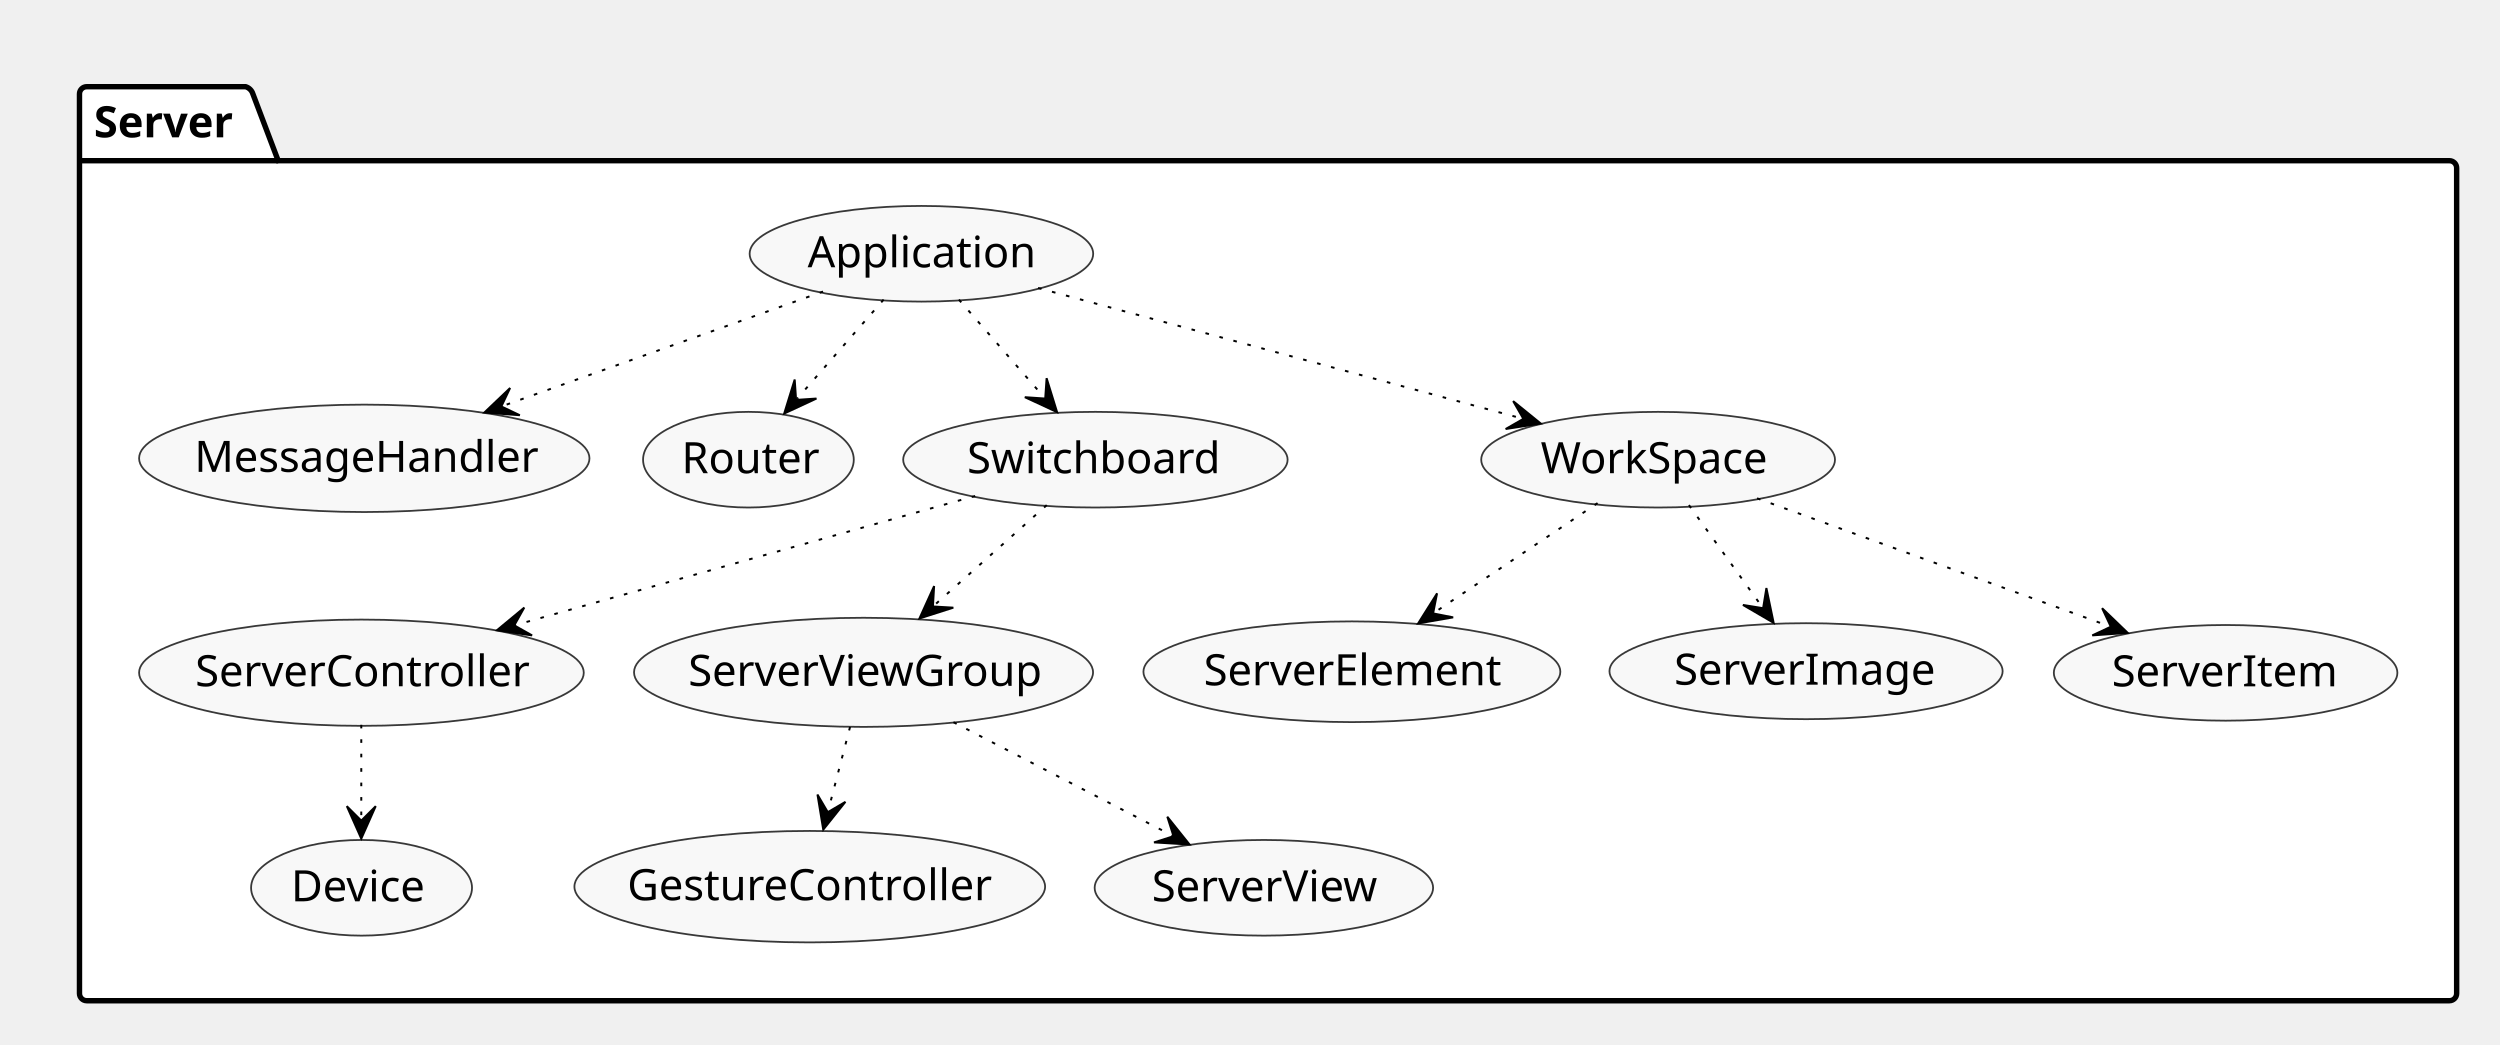
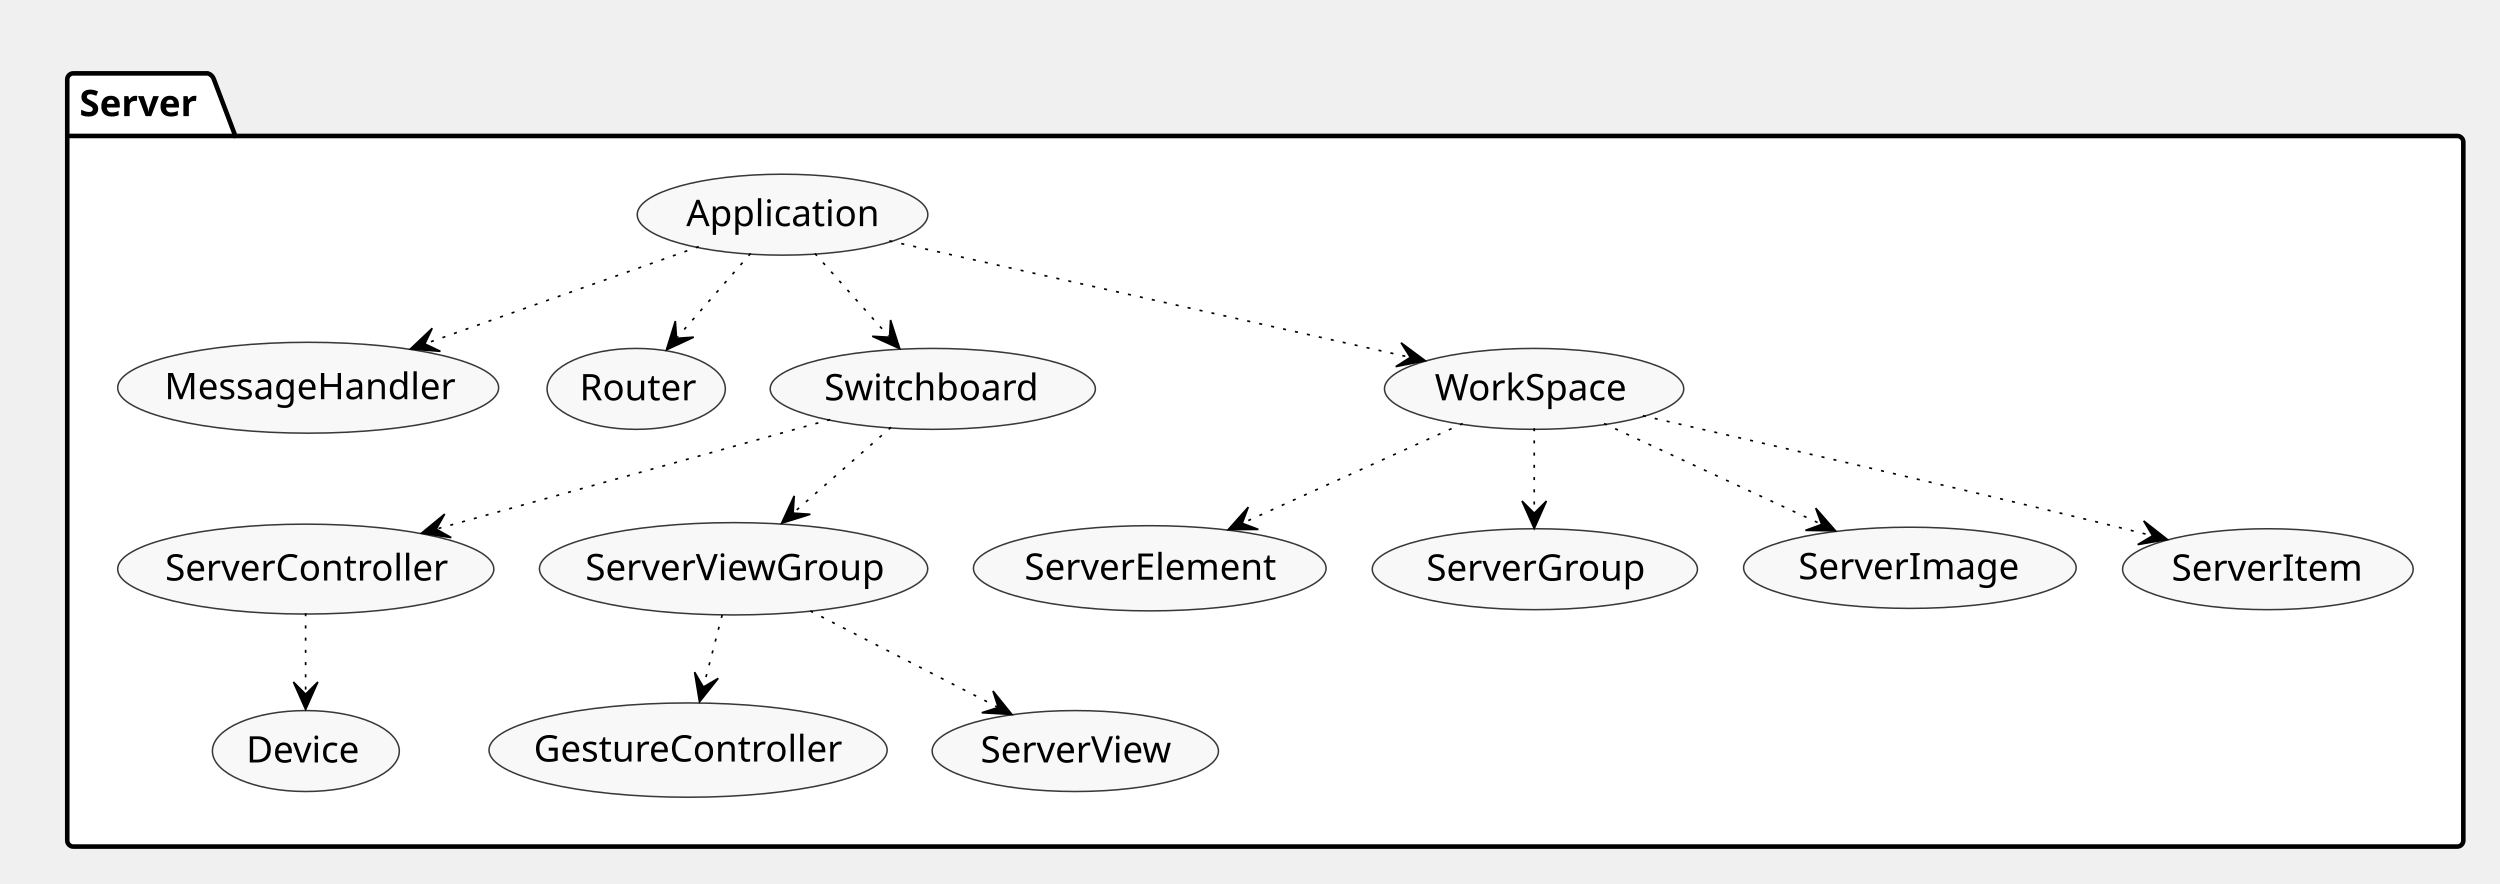
- <svg xmlns="http://www.w3.org/2000/svg" contentScriptType="application/ecmascript" contentStyleType="text/css" height="289px" preserveAspectRatio="none" style="width:692px;height:289px;" version="1.1" viewBox="0 0 692 289" width="692px" zoomAndPan="magnify">
+ <svg xmlns="http://www.w3.org/2000/svg" contentScriptType="application/ecmascript" contentStyleType="text/css" height="289px" preserveAspectRatio="none" style="width:818px;height:289px;" version="1.1" viewBox="0 0 818 289" width="818px" zoomAndPan="magnify">
  <defs />
  <g>
-     <path d="M24,24 L68,24 A3,3 0 0 1 70,26 L77,44.484 L678,44.484 A2,2 0 0 1 680,46.484 L680,275 A2,2 0 0 1 678,277 L24,277 A2,2 0 0 1 22,275 L22,26 A2,2 0 0 1 24,24 " fill="#FFFFFF" style="stroke: #000000; stroke-width: 1.5;" />
+     <path d="M24,24 L68,24 A3,3 0 0 1 70,26 L77,44.484 L804,44.484 A2,2 0 0 1 806,46.484 L806,275 A2,2 0 0 1 804,277 L24,277 A2,2 0 0 1 22,275 L22,26 A2,2 0 0 1 24,24 " fill="#FFFFFF" style="stroke: #000000; stroke-width: 1.5;" />
    <line style="stroke: #000000; stroke-width: 1.5;" x1="22" x2="77" y1="44.484" y2="44.484" />
    <text fill="#000000" font-family="Tahoma, sans-serif" font-size="12" font-weight="bold" lengthAdjust="spacingAndGlyphs" textLength="42" x="26" y="38.006">Server</text>
-     <ellipse cx="255.048" cy="70.242" fill="#F8F8F8" rx="47.548" ry="13.242" style="stroke: #383838; stroke-width: 0.5;" />
-     <text fill="#000000" font-family="Tahoma, sans-serif" font-size="12" lengthAdjust="spacingAndGlyphs" textLength="63" x="223.548" y="73.984">Application</text>
+     <ellipse cx="256.048" cy="70.242" fill="#F8F8F8" rx="47.548" ry="13.242" style="stroke: #383838; stroke-width: 0.5;" />
+     <text fill="#000000" font-family="Tahoma, sans-serif" font-size="12" lengthAdjust="spacingAndGlyphs" textLength="63" x="224.548" y="73.984">Application</text>
    <ellipse cx="100.077" cy="245.742" fill="#F8F8F8" rx="30.577" ry="13.242" style="stroke: #383838; stroke-width: 0.5;" />
    <text fill="#000000" font-family="Tahoma, sans-serif" font-size="12" lengthAdjust="spacingAndGlyphs" textLength="39" x="80.577" y="249.484">Device</text>
-     <ellipse cx="224.141" cy="245.428" fill="#F8F8F8" rx="65.141" ry="15.428" style="stroke: #383838; stroke-width: 0.5;" />
-     <text fill="#000000" font-family="Tahoma, sans-serif" font-size="12" lengthAdjust="spacingAndGlyphs" textLength="101" x="173.641" y="249.17">GestureController</text>
+     <ellipse cx="225.141" cy="245.428" fill="#F8F8F8" rx="65.141" ry="15.428" style="stroke: #383838; stroke-width: 0.5;" />
+     <text fill="#000000" font-family="Tahoma, sans-serif" font-size="12" lengthAdjust="spacingAndGlyphs" textLength="101" x="174.641" y="249.17">GestureController</text>
    <ellipse cx="100.832" cy="126.866" fill="#F8F8F8" rx="62.331" ry="14.866" style="stroke: #383838; stroke-width: 0.5;" />
    <text fill="#000000" font-family="Tahoma, sans-serif" font-size="12" lengthAdjust="spacingAndGlyphs" textLength="94" x="53.831" y="130.608">MessageHandler</text>
-     <ellipse cx="207.163" cy="127.242" fill="#F8F8F8" rx="29.163" ry="13.242" style="stroke: #383838; stroke-width: 0.5;" />
-     <text fill="#000000" font-family="Tahoma, sans-serif" font-size="12" lengthAdjust="spacingAndGlyphs" textLength="37" x="188.663" y="130.984">Router</text>
+     <ellipse cx="208.163" cy="127.242" fill="#F8F8F8" rx="29.163" ry="13.242" style="stroke: #383838; stroke-width: 0.5;" />
+     <text fill="#000000" font-family="Tahoma, sans-serif" font-size="12" lengthAdjust="spacingAndGlyphs" textLength="37" x="189.663" y="130.984">Router</text>
    <ellipse cx="100.043" cy="186.208" fill="#F8F8F8" rx="61.543" ry="14.709" style="stroke: #383838; stroke-width: 0.5;" />
    <text fill="#000000" font-family="Tahoma, sans-serif" font-size="12" lengthAdjust="spacingAndGlyphs" textLength="92" x="54.043" y="189.951">ServerController</text>
-     <ellipse cx="374.201" cy="185.94" fill="#F8F8F8" rx="57.701" ry="13.94" style="stroke: #383838; stroke-width: 0.5;" />
-     <text fill="#000000" font-family="Tahoma, sans-serif" font-size="12" lengthAdjust="spacingAndGlyphs" textLength="82" x="333.201" y="189.682">ServerElement</text>
-     <ellipse cx="499.915" cy="185.783" fill="#F8F8F8" rx="54.415" ry="13.283" style="stroke: #383838; stroke-width: 0.5;" />
-     <text fill="#000000" font-family="Tahoma, sans-serif" font-size="12" lengthAdjust="spacingAndGlyphs" textLength="73" x="463.415" y="189.525">ServerImage</text>
-     <ellipse cx="616.048" cy="186.242" fill="#F8F8F8" rx="47.548" ry="13.242" style="stroke: #383838; stroke-width: 0.5;" />
-     <text fill="#000000" font-family="Tahoma, sans-serif" font-size="12" lengthAdjust="spacingAndGlyphs" textLength="63" x="584.548" y="189.984">ServerItem</text>
-     <ellipse cx="349.841" cy="245.742" fill="#F8F8F8" rx="46.841" ry="13.242" style="stroke: #383838; stroke-width: 0.5;" />
-     <text fill="#000000" font-family="Tahoma, sans-serif" font-size="12" lengthAdjust="spacingAndGlyphs" textLength="62" x="318.841" y="249.484">ServerView</text>
-     <ellipse cx="239.027" cy="186.105" fill="#F8F8F8" rx="63.527" ry="15.105" style="stroke: #383838; stroke-width: 0.5;" />
-     <text fill="#000000" font-family="Tahoma, sans-serif" font-size="12" lengthAdjust="spacingAndGlyphs" textLength="97" x="190.527" y="189.847">ServerViewGroup</text>
-     <ellipse cx="303.205" cy="127.242" fill="#F8F8F8" rx="53.205" ry="13.242" style="stroke: #383838; stroke-width: 0.5;" />
-     <text fill="#000000" font-family="Tahoma, sans-serif" font-size="12" lengthAdjust="spacingAndGlyphs" textLength="71" x="267.705" y="130.984">Switchboard</text>
-     <ellipse cx="458.962" cy="127.242" fill="#F8F8F8" rx="48.962" ry="13.242" style="stroke: #383838; stroke-width: 0.5;" />
-     <text fill="#000000" font-family="Tahoma, sans-serif" font-size="12" lengthAdjust="spacingAndGlyphs" textLength="65" x="426.462" y="130.984">WorkSpace</text>
-     <path d="M227.822,80.706 C203.192,89.503 166.642,102.556 139.099,112.393 " fill="none" id="Application-MessageHandler" style="stroke: #000000; stroke-width: 0.55; stroke-dasharray: 1.0,3.0;" />
-     <polygon fill="#000000" points="134.066,114.191,143.887,114.931,138.775,112.51,141.197,107.397,134.066,114.191" style="stroke: #000000; stroke-width: 0.55;" />
-     <path d="M244.585,82.934 C237.571,90.971 228.249,101.652 220.644,110.366 " fill="none" id="Application-Router" style="stroke: #000000; stroke-width: 0.55; stroke-dasharray: 1.0,3.0;" />
-     <polygon fill="#000000" points="217.066,114.466,225.998,110.317,220.354,110.699,219.971,105.055,217.066,114.466" style="stroke: #000000; stroke-width: 0.55;" />
-     <path d="M265.415,82.934 C272.334,90.862 281.499,101.364 289.047,110.012 " fill="none" id="Application-Switchboard" style="stroke: #000000; stroke-width: 0.55; stroke-dasharray: 1.0,3.0;" />
-     <polygon fill="#000000" points="292.605,114.089,289.7,104.678,289.317,110.322,283.673,109.939,292.605,114.089" style="stroke: #000000; stroke-width: 0.55;" />
-     <path d="M287.324,79.715 C323.774,89.542 382.962,105.5 421.437,115.873 " fill="none" id="Application-WorkSpace" style="stroke: #000000; stroke-width: 0.55; stroke-dasharray: 1.0,3.0;" />
-     <polygon fill="#000000" points="426.49,117.235,418.841,111.03,421.662,115.933,416.759,118.754,426.49,117.235" style="stroke: #000000; stroke-width: 0.55;" />
+     <ellipse cx="376.201" cy="185.94" fill="#F8F8F8" rx="57.701" ry="13.94" style="stroke: #383838; stroke-width: 0.5;" />
+     <text fill="#000000" font-family="Tahoma, sans-serif" font-size="12" lengthAdjust="spacingAndGlyphs" textLength="82" x="335.201" y="189.682">ServerElement</text>
+     <ellipse cx="502.205" cy="186.242" fill="#F8F8F8" rx="53.205" ry="13.242" style="stroke: #383838; stroke-width: 0.5;" />
+     <text fill="#000000" font-family="Tahoma, sans-serif" font-size="12" lengthAdjust="spacingAndGlyphs" textLength="71" x="466.705" y="189.984">ServerGroup</text>
+     <ellipse cx="624.915" cy="185.783" fill="#F8F8F8" rx="54.415" ry="13.283" style="stroke: #383838; stroke-width: 0.5;" />
+     <text fill="#000000" font-family="Tahoma, sans-serif" font-size="12" lengthAdjust="spacingAndGlyphs" textLength="73" x="588.415" y="189.525">ServerImage</text>
+     <ellipse cx="742.048" cy="186.242" fill="#F8F8F8" rx="47.548" ry="13.242" style="stroke: #383838; stroke-width: 0.5;" />
+     <text fill="#000000" font-family="Tahoma, sans-serif" font-size="12" lengthAdjust="spacingAndGlyphs" textLength="63" x="710.548" y="189.984">ServerItem</text>
+     <ellipse cx="351.841" cy="245.742" fill="#F8F8F8" rx="46.841" ry="13.242" style="stroke: #383838; stroke-width: 0.5;" />
+     <text fill="#000000" font-family="Tahoma, sans-serif" font-size="12" lengthAdjust="spacingAndGlyphs" textLength="62" x="320.841" y="249.484">ServerView</text>
+     <ellipse cx="240.027" cy="186.105" fill="#F8F8F8" rx="63.527" ry="15.105" style="stroke: #383838; stroke-width: 0.5;" />
+     <text fill="#000000" font-family="Tahoma, sans-serif" font-size="12" lengthAdjust="spacingAndGlyphs" textLength="97" x="191.527" y="189.847">ServerViewGroup</text>
+     <ellipse cx="305.205" cy="127.242" fill="#F8F8F8" rx="53.205" ry="13.242" style="stroke: #383838; stroke-width: 0.5;" />
+     <text fill="#000000" font-family="Tahoma, sans-serif" font-size="12" lengthAdjust="spacingAndGlyphs" textLength="71" x="269.705" y="130.984">Switchboard</text>
+     <ellipse cx="501.962" cy="127.242" fill="#F8F8F8" rx="48.962" ry="13.242" style="stroke: #383838; stroke-width: 0.5;" />
+     <text fill="#000000" font-family="Tahoma, sans-serif" font-size="12" lengthAdjust="spacingAndGlyphs" textLength="65" x="469.462" y="130.984">WorkSpace</text>
+     <path d="M228.646,80.706 C203.753,89.539 166.763,102.665 139.002,112.516 " fill="none" id="Application-MessageHandler" style="stroke: #000000; stroke-width: 0.55; stroke-dasharray: 1.0,3.0;" />
+     <polygon fill="#000000" points="134.28,114.191,144.1,114.95,138.992,112.519,141.423,107.411,134.28,114.191" style="stroke: #000000; stroke-width: 0.55;" />
+     <path d="M245.585,82.934 C238.571,90.971 229.249,101.652 221.644,110.366 " fill="none" id="Application-Router" style="stroke: #000000; stroke-width: 0.55; stroke-dasharray: 1.0,3.0;" />
+     <polygon fill="#000000" points="218.066,114.466,226.998,110.317,221.354,110.699,220.971,105.055,218.066,114.466" style="stroke: #000000; stroke-width: 0.55;" />
+     <path d="M266.632,82.934 C273.695,90.862 283.051,101.364 290.756,110.012 " fill="none" id="Application-Switchboard" style="stroke: #000000; stroke-width: 0.55; stroke-dasharray: 1.0,3.0;" />
+     <polygon fill="#000000" points="294.388,114.089,291.388,104.708,291.062,110.356,285.414,110.03,294.388,114.089" style="stroke: #000000; stroke-width: 0.55;" />
+     <path d="M290.985,78.822 C335.907,88.865 413.724,106.263 461.265,116.893 " fill="none" id="Application-WorkSpace" style="stroke: #000000; stroke-width: 0.55; stroke-dasharray: 1.0,3.0;" />
+     <polygon fill="#000000" points="466.338,118.027,458.428,112.159,461.459,116.936,456.682,119.966,466.338,118.027" style="stroke: #000000; stroke-width: 0.55;" />
    <path d="M100,200.627 C100,208.547 100,218.609 100,227.098 " fill="none" id="ServerController-Device" style="stroke: #000000; stroke-width: 0.55; stroke-dasharray: 1.0,3.0;" />
    <polygon fill="#000000" points="100,232.147,104,223.147,100,227.147,96,223.147,100,232.147" style="stroke: #000000; stroke-width: 0.55;" />
-     <path d="M235.292,201.214 C233.459,208.239 231.217,216.836 229.214,224.512 " fill="none" id="ServerViewGroup-GestureController" style="stroke: #000000; stroke-width: 0.55; stroke-dasharray: 1.0,3.0;" />
-     <polygon fill="#000000" points="227.874,229.648,234.016,221.949,229.136,224.81,226.275,219.93,227.874,229.648" style="stroke: #000000; stroke-width: 0.55;" />
-     <path d="M263.911,199.904 C282.06,209.306 306.555,221.995 324.776,231.434 " fill="none" id="ServerViewGroup-ServerView" style="stroke: #000000; stroke-width: 0.55; stroke-dasharray: 1.0,3.0;" />
-     <polygon fill="#000000" points="329.266,233.76,323.113,226.07,324.826,231.461,319.435,233.174,329.266,233.76" style="stroke: #000000; stroke-width: 0.55;" />
-     <path d="M269.933,137.285 C235.203,147.036 180.467,162.406 142.541,173.055 " fill="none" id="Switchboard-ServerController" style="stroke: #000000; stroke-width: 0.55; stroke-dasharray: 1.0,3.0;" />
-     <polygon fill="#000000" points="137.537,174.46,147.283,175.879,142.351,173.109,145.121,168.177,137.537,174.46" style="stroke: #000000; stroke-width: 0.55;" />
-     <path d="M289.739,139.81 C280.689,147.871 268.551,158.681 258.416,167.708 " fill="none" id="Switchboard-ServerViewGroup" style="stroke: #000000; stroke-width: 0.55; stroke-dasharray: 1.0,3.0;" />
-     <polygon fill="#000000" points="254.498,171.197,263.88,168.201,258.233,167.872,258.561,162.225,254.498,171.197" style="stroke: #000000; stroke-width: 0.55;" />
-     <path d="M442.207,139.261 C429.228,147.965 411.127,160.103 396.833,169.689 " fill="none" id="WorkSpace-ServerElement" style="stroke: #000000; stroke-width: 0.55; stroke-dasharray: 1.0,3.0;" />
-     <polygon fill="#000000" points="392.529,172.575,402.232,170.886,396.682,169.791,397.777,164.241,392.529,172.575" style="stroke: #000000; stroke-width: 0.55;" />
-     <path d="M467.495,139.81 C473.381,147.993 481.305,159.01 487.856,168.117 " fill="none" id="WorkSpace-ServerImage" style="stroke: #000000; stroke-width: 0.55; stroke-dasharray: 1.0,3.0;" />
-     <polygon fill="#000000" points="490.947,172.414,488.938,162.772,488.027,168.355,482.444,167.444,490.947,172.414" style="stroke: #000000; stroke-width: 0.55;" />
-     <path d="M486.347,137.929 C513.588,147.818 555.384,162.993 584.116,173.424 " fill="none" id="WorkSpace-ServerItem" style="stroke: #000000; stroke-width: 0.55; stroke-dasharray: 1.0,3.0;" />
-     <polygon fill="#000000" points="588.966,175.185,581.87,168.355,584.266,173.479,579.141,175.875,588.966,175.185" style="stroke: #000000; stroke-width: 0.55;" />
+     <path d="M236.292,201.214 C234.459,208.239 232.217,216.836 230.214,224.512 " fill="none" id="ServerViewGroup-GestureController" style="stroke: #000000; stroke-width: 0.55; stroke-dasharray: 1.0,3.0;" />
+     <polygon fill="#000000" points="228.874,229.648,235.016,221.949,230.136,224.81,227.275,219.93,228.874,229.648" style="stroke: #000000; stroke-width: 0.55;" />
+     <path d="M265.135,199.904 C283.447,209.306 308.164,221.995 326.549,231.434 " fill="none" id="ServerViewGroup-ServerView" style="stroke: #000000; stroke-width: 0.55; stroke-dasharray: 1.0,3.0;" />
+     <polygon fill="#000000" points="331.079,233.76,324.9,226.09,326.631,231.475,321.246,233.206,331.079,233.76" style="stroke: #000000; stroke-width: 0.55;" />
+     <path d="M271.607,137.285 C236.535,147.036 181.259,162.406 142.96,173.055 " fill="none" id="Switchboard-ServerController" style="stroke: #000000; stroke-width: 0.55; stroke-dasharray: 1.0,3.0;" />
+     <polygon fill="#000000" points="137.907,174.46,147.649,175.904,142.725,173.121,145.507,168.196,137.907,174.46" style="stroke: #000000; stroke-width: 0.55;" />
+     <path d="M291.532,139.81 C282.34,147.871 270.012,158.681 259.719,167.708 " fill="none" id="Switchboard-ServerViewGroup" style="stroke: #000000; stroke-width: 0.55; stroke-dasharray: 1.0,3.0;" />
+     <polygon fill="#000000" points="255.74,171.197,265.144,168.269,259.499,167.9,259.868,162.255,255.74,171.197" style="stroke: #000000; stroke-width: 0.55;" />
+     <path d="M478.596,138.588 C458.264,147.785 428.68,161.168 406.499,171.203 " fill="none" id="WorkSpace-ServerElement" style="stroke: #000000; stroke-width: 0.55; stroke-dasharray: 1.0,3.0;" />
+     <polygon fill="#000000" points="401.884,173.29,411.733,173.224,406.439,171.229,408.435,165.935,401.884,173.29" style="stroke: #000000; stroke-width: 0.55;" />
+     <path d="M502,140.088 C502,148.174 502,158.934 502,167.895 " fill="none" id="WorkSpace-ServerGroup" style="stroke: #000000; stroke-width: 0.55; stroke-dasharray: 1.0,3.0;" />
+     <polygon fill="#000000" points="502,172.929,506,163.929,502,167.929,498,163.929,502,172.929" style="stroke: #000000; stroke-width: 0.55;" />
+     <path d="M524.847,138.588 C544.87,147.866 574.085,161.405 595.799,171.468 " fill="none" id="WorkSpace-ServerImage" style="stroke: #000000; stroke-width: 0.55; stroke-dasharray: 1.0,3.0;" />
+     <polygon fill="#000000" points="600.59,173.688,594.105,166.276,596.053,171.587,590.742,173.535,600.59,173.688" style="stroke: #000000; stroke-width: 0.55;" />
+     <path d="M537.518,136.024 C574.801,144.501 635.098,158.364 687,171 C692.497,172.338 698.296,173.781 703.983,175.213 " fill="none" id="WorkSpace-ServerItem" style="stroke: #000000; stroke-width: 0.55; stroke-dasharray: 1.0,3.0;" />
+     <polygon fill="#000000" points="709.164,176.522,701.419,170.438,704.317,175.297,699.458,178.194,709.164,176.522" style="stroke: #000000; stroke-width: 0.55;" />
  </g>
</svg>
